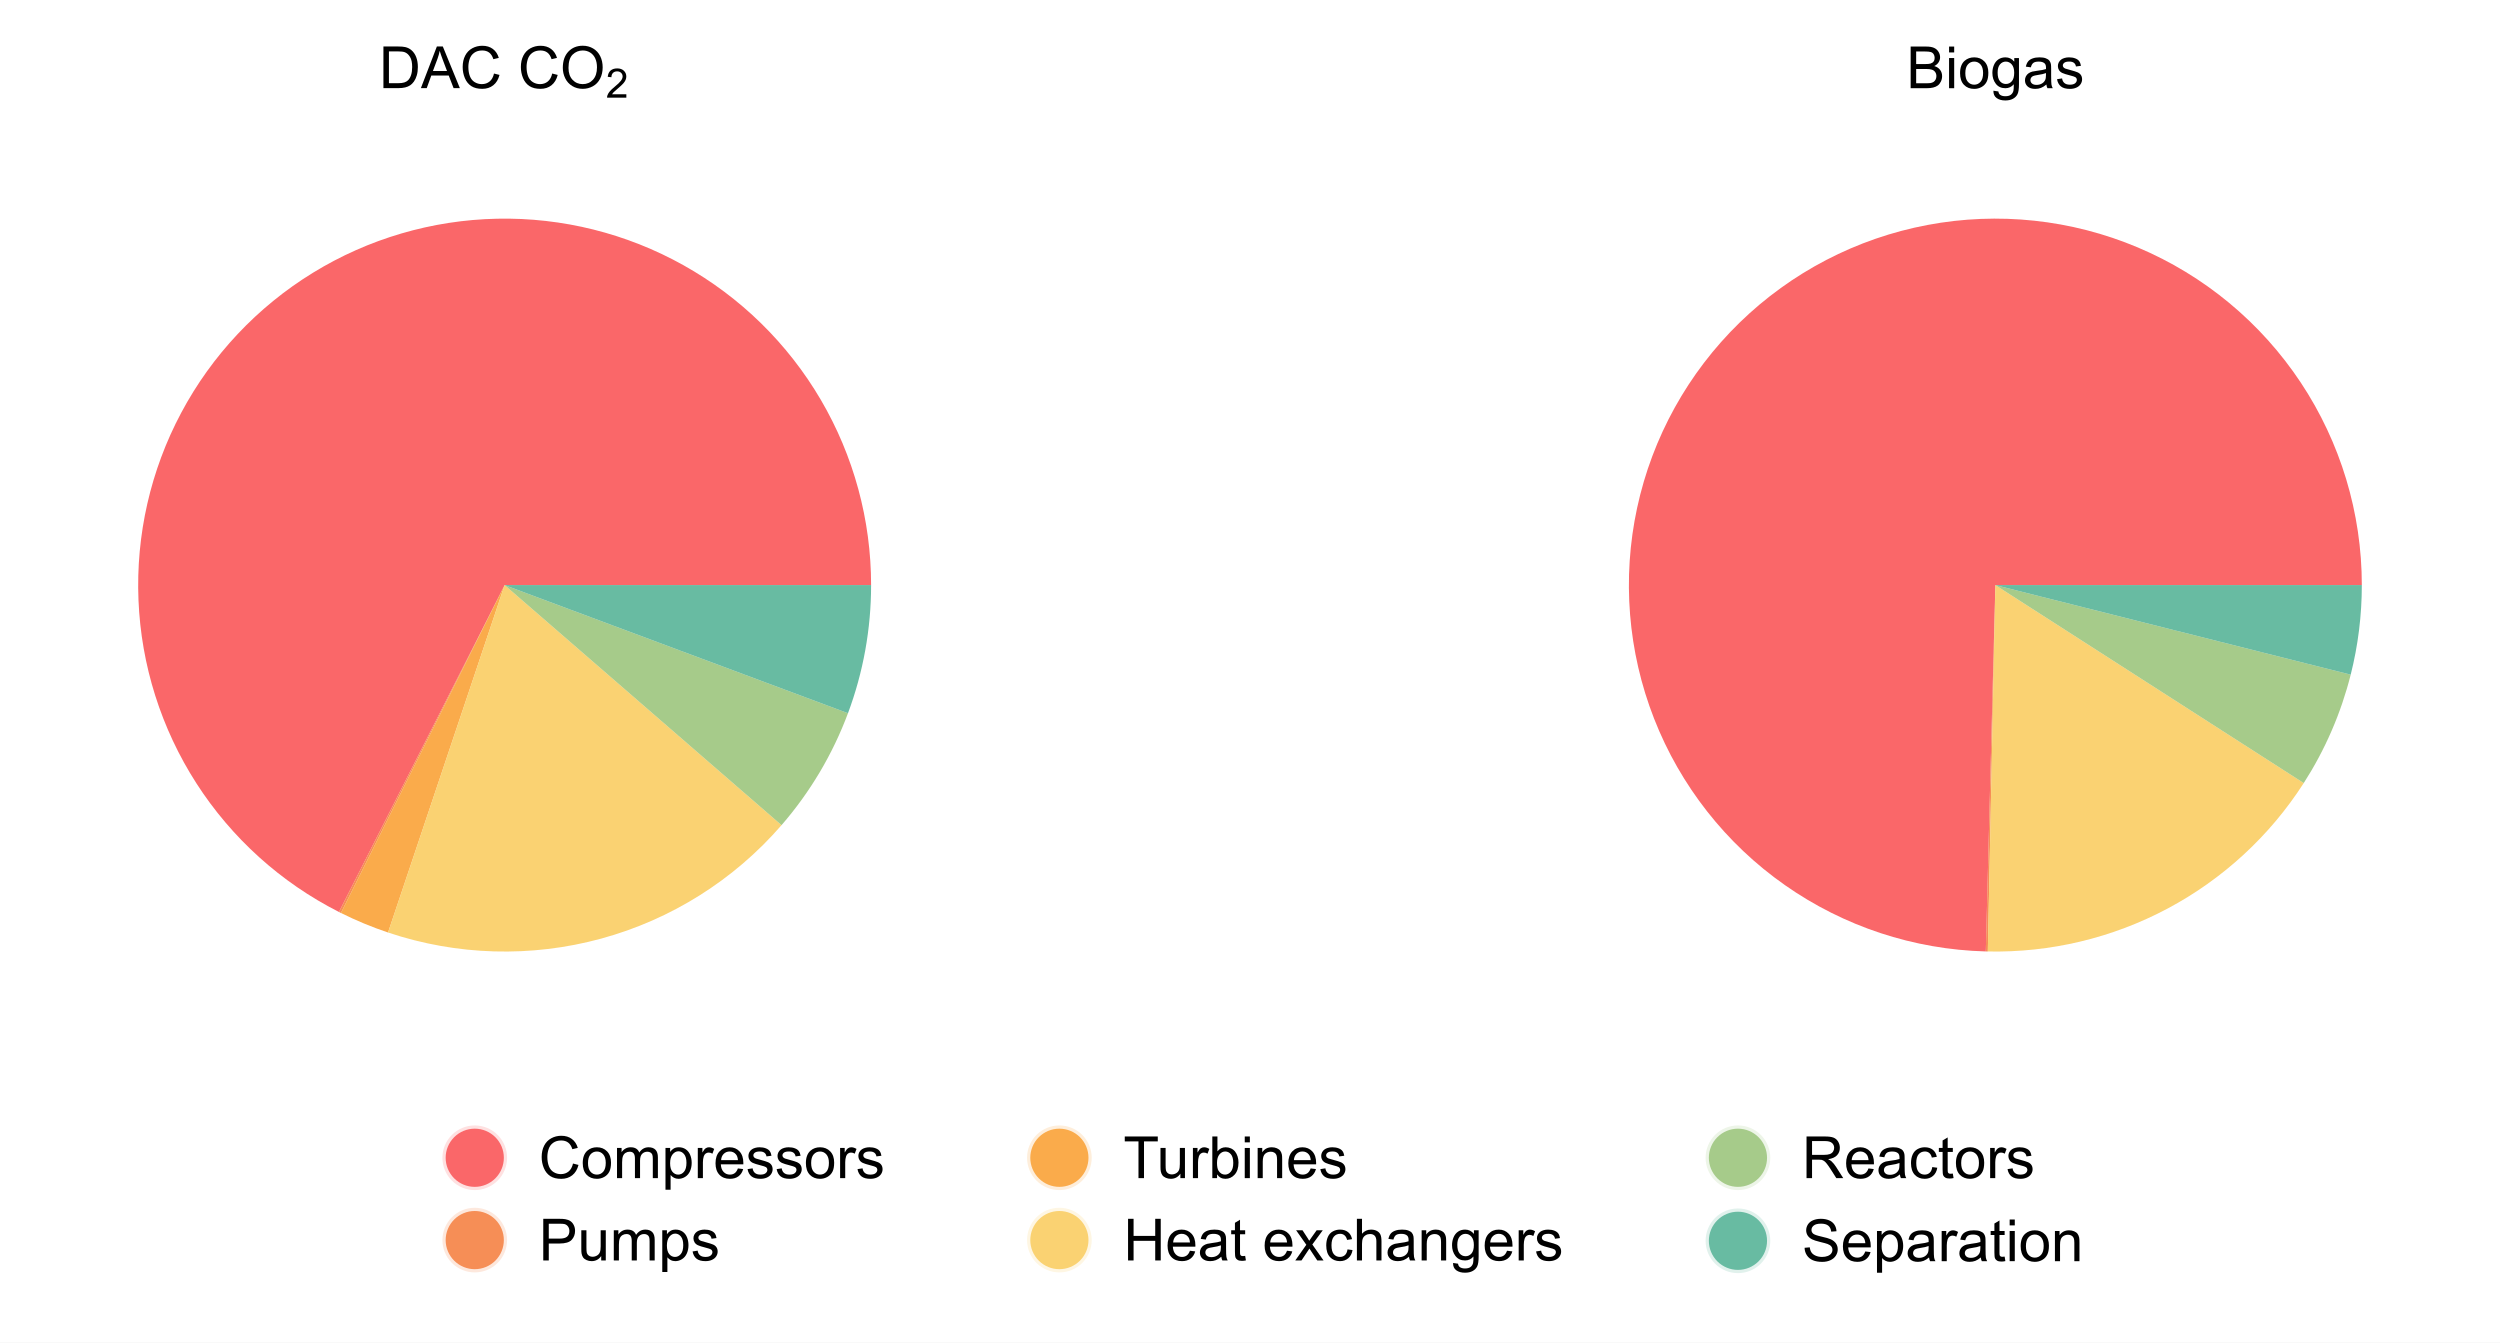
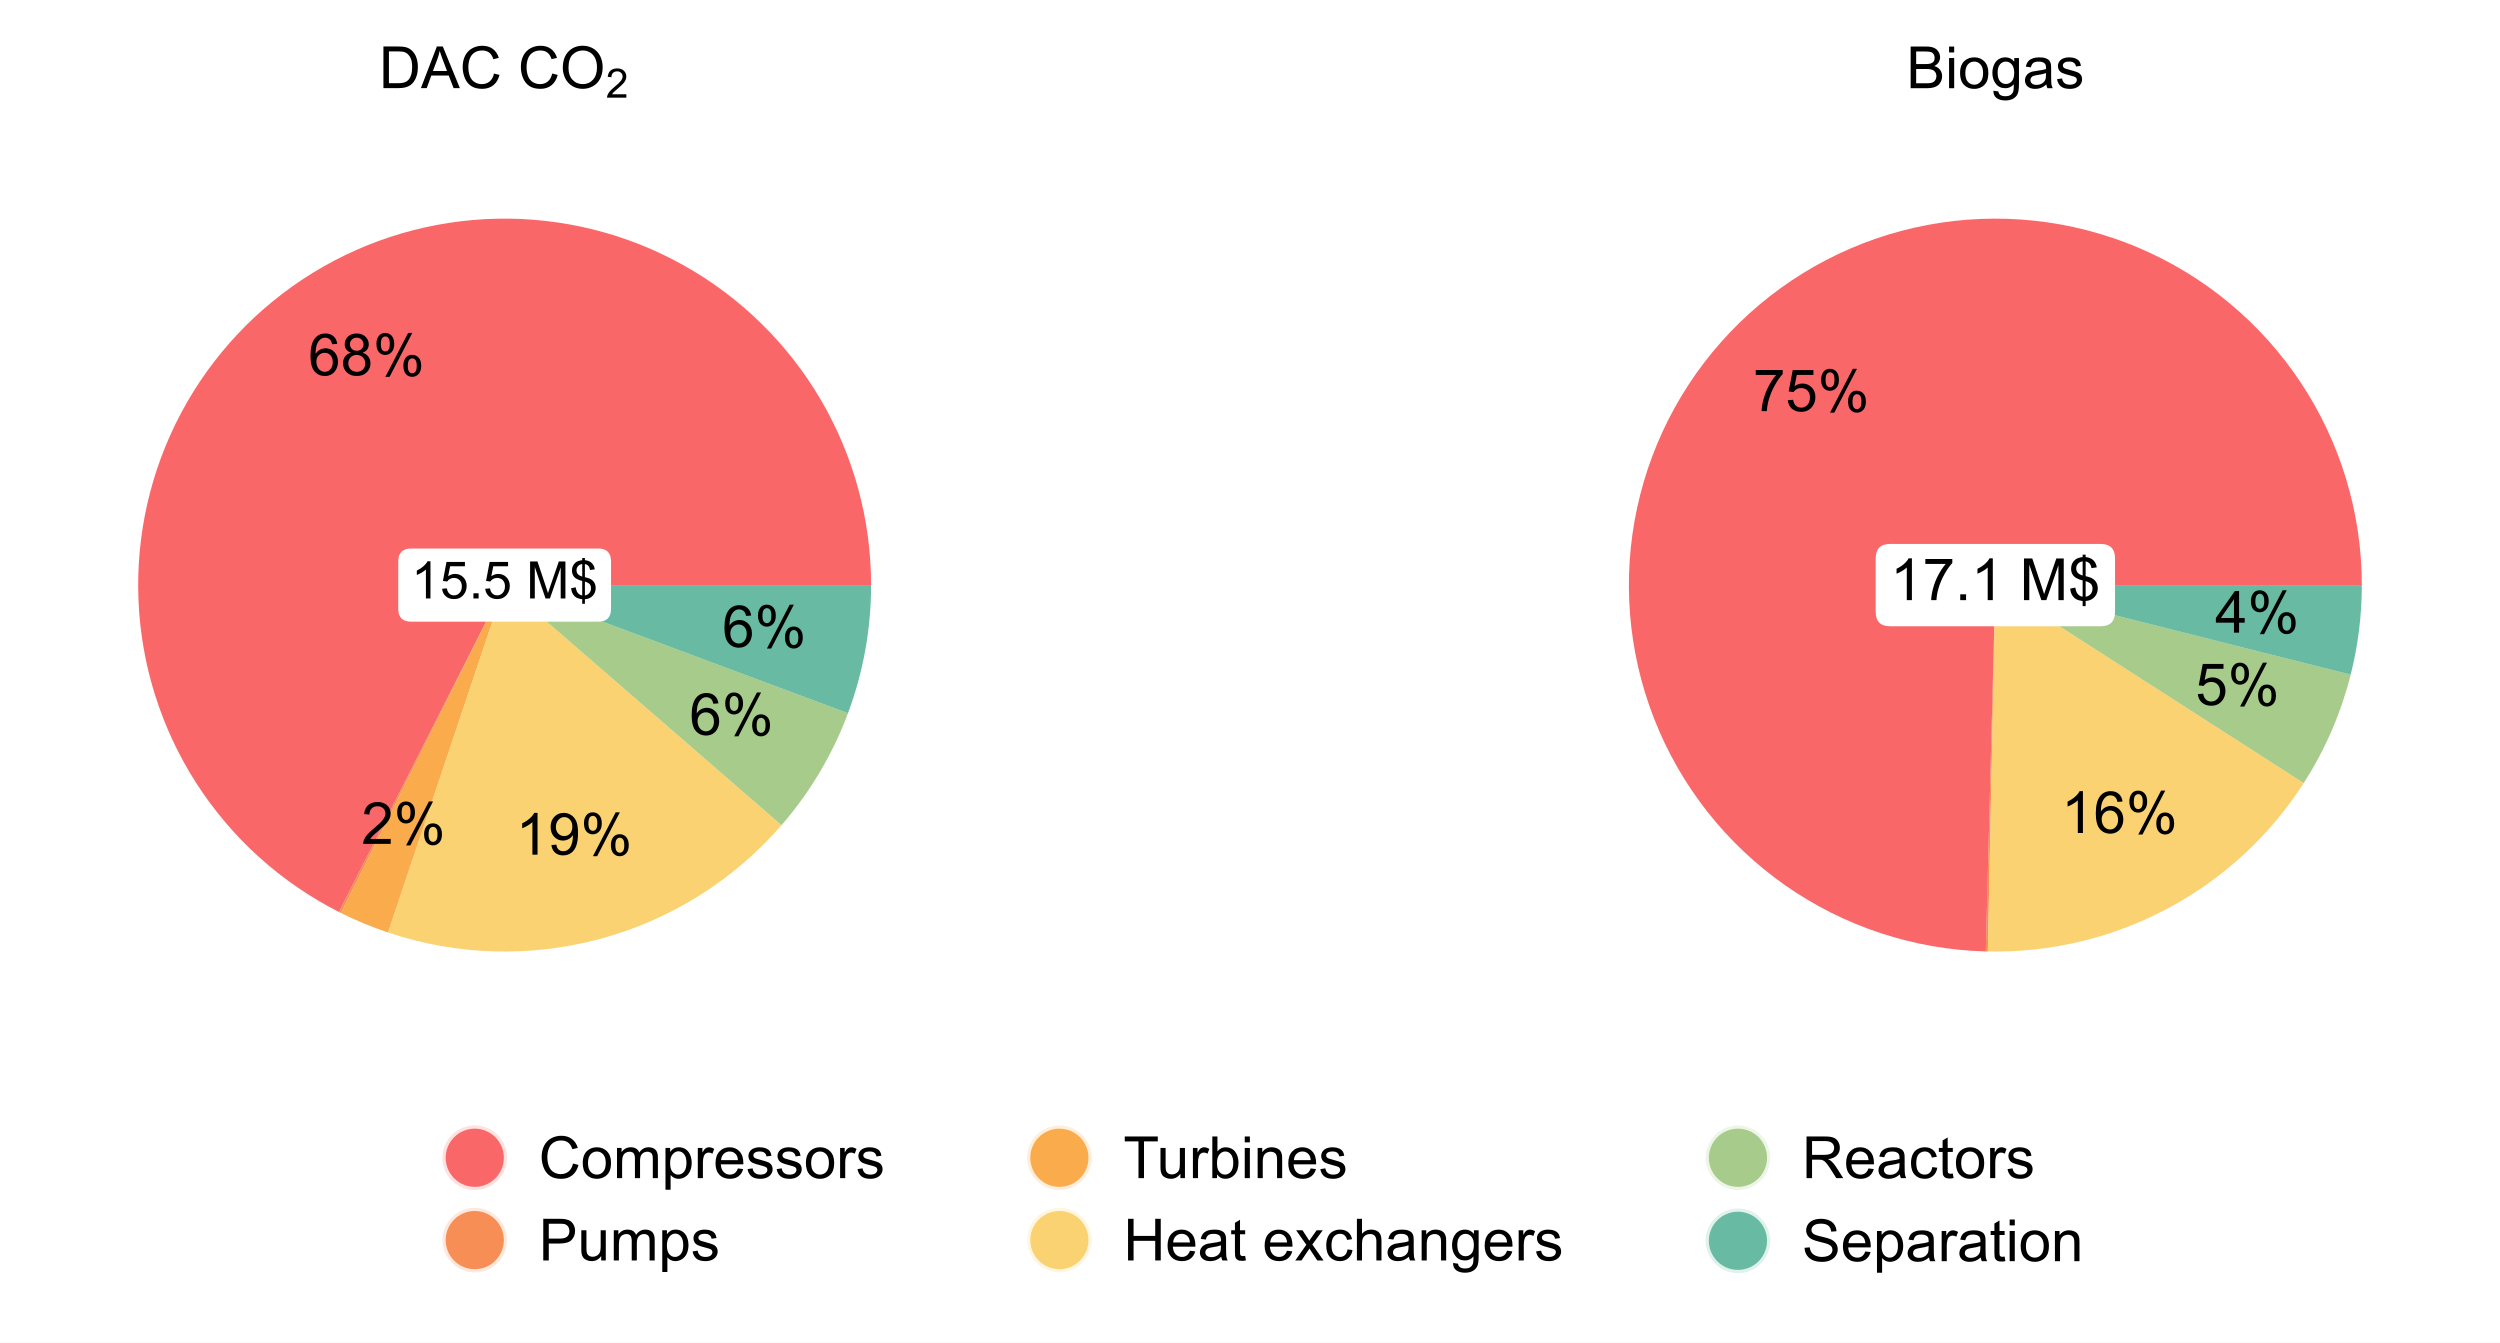
<svg xmlns="http://www.w3.org/2000/svg" xmlns:xlink="http://www.w3.org/1999/xlink" width="386.611pt" height="207.622pt" viewBox="0 0 386.611 207.622" version="1.1">
  <defs>
    <style type="text/css">*{stroke-linejoin: round; stroke-linecap: butt}</style>
  </defs>
  <g id="figure_1">
    <g id="patch_1">
      <path d="M 0 207.622  L 386.611 207.622  L 386.611 0  L 0 0  z " style="fill: #ffffff" />
    </g>
    <g id="axes_1">
      <g id="patch_2">
        <path d="M 134.711 90.482  C 134.711 80.404 132.023 70.506 126.925 61.812  C 121.826 53.119 114.5 45.941 105.705 41.021  C 96.909 36.101 86.958 33.616 76.882 33.822  C 66.806 34.028 56.965 36.918 48.378 42.192  C 39.79 47.467 32.763 54.939 28.024 63.833  C 23.285 72.727 21.004 82.727 21.415 92.797  C 21.827 102.866 24.917 112.646 30.366 121.124  C 35.816 129.602 43.429 136.475 52.418 141.031  L 78.04 90.482  z " style="fill: #f94144; fill-opacity: 0.8" />
      </g>
      <g id="patch_3">
        <path d="M 52.418 141.031  C 52.469 141.057 52.52 141.083 52.571 141.108  C 52.622 141.134 52.674 141.16 52.725 141.185  L 78.04 90.482  z " style="fill: #f3722c; fill-opacity: 0.8" />
      </g>
      <g id="patch_4">
        <path d="M 52.725 141.185  C 53.901 141.773 55.098 142.319 56.313 142.823  C 57.527 143.327 58.759 143.789 60.006 144.208  L 78.04 90.482  z " style="fill: #f8961e; fill-opacity: 0.8" />
      </g>
      <g id="patch_5">
        <path d="M 60.006 144.208  C 70.651 147.781 82.123 148.111 92.956 145.155  C 103.789 142.2 113.503 136.09 120.859 127.606  L 78.04 90.482  z " style="fill: #f9c74f; fill-opacity: 0.8" />
      </g>
      <g id="patch_6">
        <path d="M 120.859 127.606  C 123.07 125.055 125.049 122.312 126.772 119.41  C 128.495 116.507 129.955 113.456 131.136 110.294  L 78.04 90.482  z " style="fill: #90be6d; fill-opacity: 0.8" />
      </g>
      <g id="patch_7">
        <path d="M 131.136 110.294  C 132.316 107.131 133.211 103.87 133.81 100.548  C 134.41 97.226 134.711 93.857 134.711 90.482  L 78.04 90.482  z " style="fill: #43aa8b; fill-opacity: 0.8" />
      </g>
      <g id="matplotlib.axis_1" />
      <g id="matplotlib.axis_2" />
      <g id="text_1">
+         <g transform="translate(47.67667 58.04012) scale(0.09 -0.09)">
+           <defs>
+             <path id="ArialMT-36" d="M 3184 3459  L 2625 3416  Q 2550 3747 2413 3897  Q 2184 4138 1850 4138  Q 1581 4138 1378 3988  Q 1113 3794 959 3422  Q 806 3050 800 2363  Q 1003 2672 1297 2822  Q 1591 2972 1913 2972  Q 2475 2972 2870 2558  Q 3266 2144 3266 1488  Q 3266 1056 3080 686  Q 2894 316 2569 119  Q 2244 -78 1831 -78  Q 1128 -78 684 439  Q 241 956 241 2144  Q 241 3472 731 4075  Q 1159 4600 1884 4600  Q 2425 4600 2770 4297  Q 3116 3994 3184 3459  z M 888 1484  Q 888 1194 1011 928  Q 1134 663 1356 523  Q 1578 384 1822 384  Q 2178 384 2434 671  Q 2691 959 2691 1453  Q 2691 1928 2437 2201  Q 2184 2475 1800 2475  Q 1419 2475 1153 2201  Q 888 1928 888 1484  z " transform="scale(0.015625)" />
+             <path id="ArialMT-38" d="M 1131 2484  Q 781 2613 612 2850  Q 444 3088 444 3419  Q 444 3919 803 4259  Q 1163 4600 1759 4600  Q 2359 4600 2725 4251  Q 3091 3903 3091 3403  Q 3091 3084 2923 2848  Q 2756 2613 2416 2484  Q 2838 2347 3058 2040  Q 3278 1734 3278 1309  Q 3278 722 2862 322  Q 2447 -78 1769 -78  Q 1091 -78 675 323  Q 259 725 259 1325  Q 259 1772 486 2073  Q 713 2375 1131 2484  z M 1019 3438  Q 1019 3113 1228 2906  Q 1438 2700 1772 2700  Q 2097 2700 2305 2904  Q 2513 3109 2513 3406  Q 2513 3716 2298 3927  Q 2084 4138 1766 4138  Q 1444 4138 1231 3931  Q 1019 3725 1019 3438  z M 838 1322  Q 838 1081 952 856  Q 1066 631 1291 507  Q 1516 384 1775 384  Q 2178 384 2440 643  Q 2703 903 2703 1303  Q 2703 1709 2433 1975  Q 2163 2241 1756 2241  Q 1359 2241 1098 1978  Q 838 1716 838 1322  z " transform="scale(0.015625)" />
+             <path id="ArialMT-25" d="M 372 3481  Q 372 3972 619 4315  Q 866 4659 1334 4659  Q 1766 4659 2048 4351  Q 2331 4044 2331 3447  Q 2331 2866 2045 2552  Q 1759 2238 1341 2238  Q 925 2238 648 2547  Q 372 2856 372 3481  z M 1350 4272  Q 1141 4272 1002 4090  Q 863 3909 863 3425  Q 863 2984 1003 2804  Q 1144 2625 1350 2625  Q 1563 2625 1702 2806  Q 1841 2988 1841 3469  Q 1841 3913 1700 4092  Q 1559 4272 1350 4272  z M 1353 -169  L 3859 4659  L 4316 4659  L 1819 -169  L 1353 -169  z M 3334 1075  Q 3334 1569 3581 1911  Q 3828 2253 4300 2253  Q 4731 2253 5014 1945  Q 5297 1638 5297 1041  Q 5297 459 5011 145  Q 4725 -169 4303 -169  Q 3888 -169 3611 142  Q 3334 453 3334 1075  z M 4316 1866  Q 4103 1866 3964 1684  Q 3825 1503 3825 1019  Q 3825 581 3965 400  Q 4106 219 4313 219  Q 4528 219 4667 400  Q 4806 581 4806 1063  Q 4806 1506 4665 1686  Q 4525 1866 4316 1866  z " transform="scale(0.015625)" />
+           </defs>
+           <use xlink:href="#ArialMT-36" />
+           <use xlink:href="#ArialMT-38" x="55.615" />
+           <use xlink:href="#ArialMT-25" x="111.23" />
+         </g>
+       </g>
+       <g id="text_2">
+         <g transform="translate(55.89237 130.4942) scale(0.09 -0.09)">
+           <defs>
+             <path id="ArialMT-32" d="M 3222 541  L 3222 0  L 194 0  Q 188 203 259 391  Q 375 700 629 1000  Q 884 1300 1366 1694  Q 2113 2306 2375 2664  Q 2638 3022 2638 3341  Q 2638 3675 2398 3904  Q 2159 4134 1775 4134  Q 1369 4134 1125 3890  Q 881 3647 878 3216  L 300 3275  Q 359 3922 746 4261  Q 1134 4600 1788 4600  Q 2447 4600 2831 4234  Q 3216 3869 3216 3328  Q 3216 3053 3103 2787  Q 2991 2522 2730 2228  Q 2469 1934 1863 1422  Q 1356 997 1212 845  Q 1069 694 975 541  L 3222 541  z " transform="scale(0.015625)" />
+           </defs>
+           <use xlink:href="#ArialMT-32" />
+           <use xlink:href="#ArialMT-25" x="55.615" />
+         </g>
+       </g>
+       <g id="text_3">
+         <g transform="translate(79.77294 132.1733) scale(0.09 -0.09)">
+           <defs>
+             <path id="ArialMT-31" d="M 2384 0  L 1822 0  L 1822 3584  Q 1619 3391 1289 3197  Q 959 3003 697 2906  L 697 3450  Q 1169 3672 1522 3987  Q 1875 4303 2022 4600  L 2384 4600  L 2384 0  z " transform="scale(0.015625)" />
+             <path id="ArialMT-39" d="M 350 1059  L 891 1109  Q 959 728 1153 556  Q 1347 384 1650 384  Q 1909 384 2104 503  Q 2300 622 2425 820  Q 2550 1019 2634 1356  Q 2719 1694 2719 2044  Q 2719 2081 2716 2156  Q 2547 1888 2255 1720  Q 1963 1553 1622 1553  Q 1053 1553 659 1965  Q 266 2378 266 3053  Q 266 3750 677 4175  Q 1088 4600 1706 4600  Q 2153 4600 2523 4359  Q 2894 4119 3086 3673  Q 3278 3228 3278 2384  Q 3278 1506 3087 986  Q 2897 466 2520 194  Q 2144 -78 1638 -78  Q 1100 -78 759 220  Q 419 519 350 1059  z M 2653 3081  Q 2653 3566 2395 3850  Q 2138 4134 1775 4134  Q 1400 4134 1122 3828  Q 844 3522 844 3034  Q 844 2597 1108 2323  Q 1372 2050 1759 2050  Q 2150 2050 2401 2323  Q 2653 2597 2653 3081  z " transform="scale(0.015625)" />
+           </defs>
+           <use xlink:href="#ArialMT-31" />
+           <use xlink:href="#ArialMT-39" x="55.615" />
+           <use xlink:href="#ArialMT-25" x="111.23" />
+         </g>
+       </g>
+       <g id="text_4">
+         <g transform="translate(106.6232 113.6365) scale(0.09 -0.09)">
+           <use xlink:href="#ArialMT-36" />
+           <use xlink:href="#ArialMT-25" x="55.615" />
+         </g>
+       </g>
+       <g id="text_5">
+         <g transform="translate(111.6906 100.056) scale(0.09 -0.09)">
+           <use xlink:href="#ArialMT-36" />
+           <use xlink:href="#ArialMT-25" x="55.615" />
+         </g>
+       </g>
+       <g id="text_6">
+         <g id="patch_8">
+           <path d="M 63.588 96.14  L 92.492 96.14  Q 94.492 96.14 94.492 94.14  L 94.492 86.824  Q 94.492 84.824 92.492 84.824  L 63.588 84.824  Q 61.588 84.824 61.588 86.824  L 61.588 94.14  Q 61.588 96.14 63.588 96.14  z " style="fill: #ffffff" />
+         </g>
+         <g transform="translate(63.58781 92.54985) scale(0.08 -0.08)">
+           <defs>
+             <path id="ArialMT-35" d="M 266 1200  L 856 1250  Q 922 819 1161 601  Q 1400 384 1738 384  Q 2144 384 2425 690  Q 2706 997 2706 1503  Q 2706 1984 2436 2262  Q 2166 2541 1728 2541  Q 1456 2541 1237 2417  Q 1019 2294 894 2097  L 366 2166  L 809 4519  L 3088 4519  L 3088 3981  L 1259 3981  L 1013 2750  Q 1425 3038 1878 3038  Q 2478 3038 2890 2622  Q 3303 2206 3303 1553  Q 3303 931 2941 478  Q 2500 -78 1738 -78  Q 1113 -78 717 272  Q 322 622 266 1200  z " transform="scale(0.015625)" />
+             <path id="ArialMT-2e" d="M 581 0  L 581 641  L 1222 641  L 1222 0  L 581 0  z " transform="scale(0.015625)" />
+             <path id="ArialMT-20" transform="scale(0.015625)" />
+             <path id="ArialMT-4d" d="M 475 0  L 475 4581  L 1388 4581  L 2472 1338  Q 2622 884 2691 659  Q 2769 909 2934 1394  L 4031 4581  L 4847 4581  L 4847 0  L 4263 0  L 4263 3834  L 2931 0  L 2384 0  L 1059 3900  L 1059 0  L 475 0  z " transform="scale(0.015625)" />
+             <path id="ArialMT-24" d="M 1594 -659  L 1594 -97  Q 1172 -44 908 92  Q 644 228 451 531  Q 259 834 228 1272  L 794 1378  Q 859 925 1025 713  Q 1263 413 1594 378  L 1594 2169  Q 1247 2234 884 2438  Q 616 2588 470 2853  Q 325 3119 325 3456  Q 325 4056 750 4428  Q 1034 4678 1594 4734  L 1594 5003  L 1925 5003  L 1925 4734  Q 2416 4688 2703 4447  Q 3072 4141 3147 3606  L 2566 3519  Q 2516 3850 2358 4026  Q 2200 4203 1925 4259  L 1925 2638  Q 2350 2531 2488 2472  Q 2750 2356 2915 2190  Q 3081 2025 3170 1797  Q 3259 1569 3259 1303  Q 3259 719 2887 328  Q 2516 -63 1925 -91  L 1925 -659  L 1594 -659  z M 1594 4266  Q 1266 4216 1077 4003  Q 888 3791 888 3500  Q 888 3213 1048 3019  Q 1209 2825 1594 2709  L 1594 4266  z M 1925 378  Q 2253 419 2467 662  Q 2681 906 2681 1266  Q 2681 1572 2529 1758  Q 2378 1944 1925 2091  L 1925 378  z " transform="scale(0.015625)" />
+           </defs>
+           <use xlink:href="#ArialMT-31" />
+           <use xlink:href="#ArialMT-35" x="55.615" />
+           <use xlink:href="#ArialMT-2e" x="111.23" />
+           <use xlink:href="#ArialMT-35" x="139.014" />
+           <use xlink:href="#ArialMT-20" x="194.629" />
+           <use xlink:href="#ArialMT-4d" x="222.412" />
+           <use xlink:href="#ArialMT-24" x="305.713" />
+         </g>
+       </g>
+       <g id="text_7">
        <g transform="translate(58.59969 13.64203) scale(0.09 -0.09)">
          <defs>
            <path id="ArialMT-44" d="M 494 0  L 494 4581  L 2072 4581  Q 2606 4581 2888 4516  Q 3281 4425 3559 4188  Q 3922 3881 4101 3404  Q 4281 2928 4281 2316  Q 4281 1794 4159 1391  Q 4038 988 3847 723  Q 3656 459 3429 307  Q 3203 156 2883 78  Q 2563 0 2147 0  L 494 0  z M 1100 541  L 2078 541  Q 2531 541 2789 625  Q 3047 709 3200 863  Q 3416 1078 3536 1442  Q 3656 1806 3656 2325  Q 3656 3044 3420 3430  Q 3184 3816 2847 3947  Q 2603 4041 2063 4041  L 1100 4041  L 1100 541  z " transform="scale(0.015625)" />
            <path id="ArialMT-41" d="M -9 0  L 1750 4581  L 2403 4581  L 4278 0  L 3588 0  L 3053 1388  L 1138 1388  L 634 0  L -9 0  z M 1313 1881  L 2866 1881  L 2388 3150  Q 2169 3728 2063 4100  Q 1975 3659 1816 3225  L 1313 1881  z " transform="scale(0.015625)" />
            <path id="ArialMT-43" d="M 3763 1606  L 4369 1453  Q 4178 706 3683 314  Q 3188 -78 2472 -78  Q 1731 -78 1267 223  Q 803 525 561 1097  Q 319 1669 319 2325  Q 319 3041 592 3573  Q 866 4106 1370 4382  Q 1875 4659 2481 4659  Q 3169 4659 3637 4309  Q 4106 3959 4291 3325  L 3694 3184  Q 3534 3684 3231 3912  Q 2928 4141 2469 4141  Q 1941 4141 1586 3887  Q 1231 3634 1087 3207  Q 944 2781 944 2328  Q 944 1744 1114 1308  Q 1284 872 1643 656  Q 2003 441 2422 441  Q 2931 441 3284 734  Q 3638 1028 3763 1606  z " transform="scale(0.015625)" />
-             <path id="ArialMT-20" transform="scale(0.015625)" />
            <path id="ArialMT-4f" d="M 309 2231  Q 309 3372 921 4017  Q 1534 4663 2503 4663  Q 3138 4663 3647 4359  Q 4156 4056 4423 3514  Q 4691 2972 4691 2284  Q 4691 1588 4409 1038  Q 4128 488 3612 205  Q 3097 -78 2500 -78  Q 1853 -78 1343 234  Q 834 547 571 1087  Q 309 1628 309 2231  z M 934 2222  Q 934 1394 1379 917  Q 1825 441 2497 441  Q 3181 441 3623 922  Q 4066 1403 4066 2288  Q 4066 2847 3877 3264  Q 3688 3681 3323 3911  Q 2959 4141 2506 4141  Q 1863 4141 1398 3698  Q 934 3256 934 2222  z " transform="scale(0.015625)" />
-             <path id="ArialMT-32" d="M 3222 541  L 3222 0  L 194 0  Q 188 203 259 391  Q 375 700 629 1000  Q 884 1300 1366 1694  Q 2113 2306 2375 2664  Q 2638 3022 2638 3341  Q 2638 3675 2398 3904  Q 2159 4134 1775 4134  Q 1369 4134 1125 3890  Q 881 3647 878 3216  L 300 3275  Q 359 3922 746 4261  Q 1134 4600 1788 4600  Q 2447 4600 2831 4234  Q 3216 3869 3216 3328  Q 3216 3053 3103 2787  Q 2991 2522 2730 2228  Q 2469 1934 1863 1422  Q 1356 997 1212 845  Q 1069 694 975 541  L 3222 541  z " transform="scale(0.015625)" />
          </defs>
          <use xlink:href="#ArialMT-44" transform="translate(0 0.140625)" />
          <use xlink:href="#ArialMT-41" transform="translate(72.2168 0.140625)" />
          <use xlink:href="#ArialMT-43" transform="translate(138.916 0.140625)" />
          <use xlink:href="#ArialMT-20" transform="translate(211.1328 0.140625)" />
          <use xlink:href="#ArialMT-43" transform="translate(238.916 0.140625)" />
          <use xlink:href="#ArialMT-4f" transform="translate(311.1328 0.140625)" />
          <use xlink:href="#ArialMT-32" transform="translate(389.873 -16.26562) scale(0.7)" />
        </g>
      </g>
    </g>
    <g id="axes_2">
-       <g id="patch_8">
+       <g id="patch_9">
        <path d="M 365.243 90.482  C 365.243 79.337 361.955 68.437 355.794 59.15  C 349.633 49.864 340.867 42.598 330.599 38.266  C 320.331 33.934 309.01 32.726 298.059 34.793  C 287.108 36.861 277.006 42.113 269.023 49.89  C 261.041 57.667 255.527 67.628 253.175 78.522  C 250.824 89.415 251.736 100.764 255.799 111.141  C 259.862 121.519 266.897 130.471 276.019 136.872  C 285.142 143.273 295.953 146.844 307.094 147.134  L 308.571 90.482  z " style="fill: #f94144; fill-opacity: 0.8" />
      </g>
-       <g id="patch_9">
+       <g id="patch_10">
        <path d="M 307.094 147.134  C 307.146 147.136 307.197 147.137 307.249 147.138  C 307.301 147.139 307.353 147.14 307.405 147.141  L 308.571 90.482  z " style="fill: #f3722c; fill-opacity: 0.8" />
      </g>
-       <g id="patch_10">
+       <g id="patch_11">
        <path d="M 307.405 147.141  C 307.405 147.141 307.405 147.141 307.405 147.141  L 308.571 90.482  z " style="fill: #f8961e; fill-opacity: 0.8" />
      </g>
-       <g id="patch_11">
+       <g id="patch_12">
        <path d="M 307.405 147.141  C 317.095 147.341 326.677 145.051 335.23 140.491  C 343.783 135.932 351.025 129.254 356.261 121.097  L 308.571 90.482  z " style="fill: #f9c74f; fill-opacity: 0.8" />
      </g>
-       <g id="patch_12">
+       <g id="patch_13">
        <path d="M 356.261 121.097  C 357.914 118.522 359.356 115.818 360.572 113.01  C 361.789 110.203 362.776 107.301 363.523 104.334  L 308.571 90.482  z " style="fill: #90be6d; fill-opacity: 0.8" />
      </g>
-       <g id="patch_13">
+       <g id="patch_14">
        <path d="M 363.523 104.334  C 364.094 102.072 364.524 99.777 364.811 97.461  C 365.098 95.146 365.243 92.815 365.243 90.482  L 308.571 90.482  z " style="fill: #43aa8b; fill-opacity: 0.8" />
      </g>
      <g id="matplotlib.axis_3" />
      <g id="matplotlib.axis_4" />
-       <g id="text_2">
+       <g id="text_8">
+         <g transform="translate(271.0904 63.58225) scale(0.09 -0.09)">
+           <defs>
+             <path id="ArialMT-37" d="M 303 3981  L 303 4522  L 3269 4522  L 3269 4084  Q 2831 3619 2401 2847  Q 1972 2075 1738 1259  Q 1569 684 1522 0  L 944 0  Q 953 541 1156 1306  Q 1359 2072 1739 2783  Q 2119 3494 2547 3981  L 303 3981  z " transform="scale(0.015625)" />
+           </defs>
+           <use xlink:href="#ArialMT-37" />
+           <use xlink:href="#ArialMT-35" x="55.615" />
+           <use xlink:href="#ArialMT-25" x="111.23" />
+         </g>
+       </g>
+       <g id="text_9">
+         <g transform="translate(318.7591 128.8154) scale(0.09 -0.09)">
+           <use xlink:href="#ArialMT-31" />
+           <use xlink:href="#ArialMT-36" x="55.615" />
+           <use xlink:href="#ArialMT-25" x="111.23" />
+         </g>
+       </g>
+       <g id="text_10">
+         <g transform="translate(339.508 109.0289) scale(0.09 -0.09)">
+           <use xlink:href="#ArialMT-35" />
+           <use xlink:href="#ArialMT-25" x="55.615" />
+         </g>
+       </g>
+       <g id="text_11">
+         <g transform="translate(342.56 97.83355) scale(0.09 -0.09)">
+           <defs>
+             <path id="ArialMT-34" d="M 2069 0  L 2069 1097  L 81 1097  L 81 1613  L 2172 4581  L 2631 4581  L 2631 1613  L 3250 1613  L 3250 1097  L 2631 1097  L 2631 0  L 2069 0  z M 2069 1613  L 2069 3678  L 634 1613  L 2069 1613  z " transform="scale(0.015625)" />
+           </defs>
+           <use xlink:href="#ArialMT-34" />
+           <use xlink:href="#ArialMT-25" x="55.615" />
+         </g>
+       </g>
+       <g id="text_12">
+         <g id="patch_15">
+           <path d="M 292.312 96.847  L 324.829 96.847  Q 327.079 96.847 327.079 94.597  L 327.079 86.366  Q 327.079 84.116 324.829 84.116  L 292.312 84.116  Q 290.062 84.116 290.062 86.366  L 290.062 94.597  Q 290.062 96.847 292.312 96.847  z " style="fill: #ffffff" />
+         </g>
+         <g transform="translate(292.3125 92.80836) scale(0.09 -0.09)">
+           <use xlink:href="#ArialMT-31" />
+           <use xlink:href="#ArialMT-37" x="55.615" />
+           <use xlink:href="#ArialMT-2e" x="111.23" />
+           <use xlink:href="#ArialMT-31" x="139.014" />
+           <use xlink:href="#ArialMT-20" x="194.629" />
+           <use xlink:href="#ArialMT-4d" x="222.412" />
+           <use xlink:href="#ArialMT-24" x="305.713" />
+         </g>
+       </g>
+       <g id="text_13">
        <g transform="translate(294.8121 13.64203) scale(0.09 -0.09)">
          <defs>
            <path id="ArialMT-42" d="M 469 0  L 469 4581  L 2188 4581  Q 2713 4581 3030 4442  Q 3347 4303 3526 4014  Q 3706 3725 3706 3409  Q 3706 3116 3547 2856  Q 3388 2597 3066 2438  Q 3481 2316 3704 2022  Q 3928 1728 3928 1328  Q 3928 1006 3792 729  Q 3656 453 3456 303  Q 3256 153 2954 76  Q 2653 0 2216 0  L 469 0  z M 1075 2656  L 2066 2656  Q 2469 2656 2644 2709  Q 2875 2778 2992 2937  Q 3109 3097 3109 3338  Q 3109 3566 3000 3739  Q 2891 3913 2687 3977  Q 2484 4041 1991 4041  L 1075 4041  L 1075 2656  z M 1075 541  L 2216 541  Q 2509 541 2628 563  Q 2838 600 2978 687  Q 3119 775 3209 942  Q 3300 1109 3300 1328  Q 3300 1584 3169 1773  Q 3038 1963 2805 2039  Q 2572 2116 2134 2116  L 1075 2116  L 1075 541  z " transform="scale(0.015625)" />
            <path id="ArialMT-69" d="M 425 3934  L 425 4581  L 988 4581  L 988 3934  L 425 3934  z M 425 0  L 425 3319  L 988 3319  L 988 0  L 425 0  z " transform="scale(0.015625)" />
            <path id="ArialMT-6f" d="M 213 1659  Q 213 2581 725 3025  Q 1153 3394 1769 3394  Q 2453 3394 2887 2945  Q 3322 2497 3322 1706  Q 3322 1066 3130 698  Q 2938 331 2570 128  Q 2203 -75 1769 -75  Q 1072 -75 642 372  Q 213 819 213 1659  z M 791 1659  Q 791 1022 1069 705  Q 1347 388 1769 388  Q 2188 388 2466 706  Q 2744 1025 2744 1678  Q 2744 2294 2464 2611  Q 2184 2928 1769 2928  Q 1347 2928 1069 2612  Q 791 2297 791 1659  z " transform="scale(0.015625)" />
            <path id="ArialMT-67" d="M 319 -275  L 866 -356  Q 900 -609 1056 -725  Q 1266 -881 1628 -881  Q 2019 -881 2231 -725  Q 2444 -569 2519 -288  Q 2563 -116 2559 434  Q 2191 0 1641 0  Q 956 0 581 494  Q 206 988 206 1678  Q 206 2153 378 2554  Q 550 2956 876 3175  Q 1203 3394 1644 3394  Q 2231 3394 2613 2919  L 2613 3319  L 3131 3319  L 3131 450  Q 3131 -325 2973 -648  Q 2816 -972 2473 -1159  Q 2131 -1347 1631 -1347  Q 1038 -1347 672 -1080  Q 306 -813 319 -275  z M 784 1719  Q 784 1066 1043 766  Q 1303 466 1694 466  Q 2081 466 2343 764  Q 2606 1063 2606 1700  Q 2606 2309 2336 2618  Q 2066 2928 1684 2928  Q 1309 2928 1046 2623  Q 784 2319 784 1719  z " transform="scale(0.015625)" />
            <path id="ArialMT-61" d="M 2588 409  Q 2275 144 1986 34  Q 1697 -75 1366 -75  Q 819 -75 525 192  Q 231 459 231 875  Q 231 1119 342 1320  Q 453 1522 633 1644  Q 813 1766 1038 1828  Q 1203 1872 1538 1913  Q 2219 1994 2541 2106  Q 2544 2222 2544 2253  Q 2544 2597 2384 2738  Q 2169 2928 1744 2928  Q 1347 2928 1158 2789  Q 969 2650 878 2297  L 328 2372  Q 403 2725 575 2942  Q 747 3159 1072 3276  Q 1397 3394 1825 3394  Q 2250 3394 2515 3294  Q 2781 3194 2906 3042  Q 3031 2891 3081 2659  Q 3109 2516 3109 2141  L 3109 1391  Q 3109 606 3145 398  Q 3181 191 3288 0  L 2700 0  Q 2613 175 2588 409  z M 2541 1666  Q 2234 1541 1622 1453  Q 1275 1403 1131 1340  Q 988 1278 909 1158  Q 831 1038 831 891  Q 831 666 1001 516  Q 1172 366 1500 366  Q 1825 366 2078 508  Q 2331 650 2450 897  Q 2541 1088 2541 1459  L 2541 1666  z " transform="scale(0.015625)" />
            <path id="ArialMT-73" d="M 197 991  L 753 1078  Q 800 744 1014 566  Q 1228 388 1613 388  Q 2000 388 2187 545  Q 2375 703 2375 916  Q 2375 1106 2209 1216  Q 2094 1291 1634 1406  Q 1016 1563 777 1677  Q 538 1791 414 1992  Q 291 2194 291 2438  Q 291 2659 392 2848  Q 494 3038 669 3163  Q 800 3259 1026 3326  Q 1253 3394 1513 3394  Q 1903 3394 2198 3281  Q 2494 3169 2634 2976  Q 2775 2784 2828 2463  L 2278 2388  Q 2241 2644 2061 2787  Q 1881 2931 1553 2931  Q 1166 2931 1000 2803  Q 834 2675 834 2503  Q 834 2394 903 2306  Q 972 2216 1119 2156  Q 1203 2125 1616 2013  Q 2213 1853 2448 1751  Q 2684 1650 2818 1456  Q 2953 1263 2953 975  Q 2953 694 2789 445  Q 2625 197 2315 61  Q 2006 -75 1616 -75  Q 969 -75 630 194  Q 291 463 197 991  z " transform="scale(0.015625)" />
          </defs>
          <use xlink:href="#ArialMT-42" />
          <use xlink:href="#ArialMT-69" x="66.699" />
          <use xlink:href="#ArialMT-6f" x="88.916" />
          <use xlink:href="#ArialMT-67" x="144.531" />
          <use xlink:href="#ArialMT-61" x="200.146" />
          <use xlink:href="#ArialMT-73" x="255.762" />
        </g>
      </g>
    </g>
    <g id="legend_1">
      <g id="line2d_1">
        <path d="M 64.418 179.042  L 73.418 179.042  L 82.418 179.042  " style="fill: none" />
        <defs>
-           <path id="m72d8b2a0aa" d="M 0 5  C 1.326 5 2.598 4.473 3.536 3.536  C 4.473 2.598 5 1.326 5 0  C 5 -1.326 4.473 -2.598 3.536 -3.536  C 2.598 -4.473 1.326 -5 0 -5  C -1.326 -5 -2.598 -4.473 -3.536 -3.536  C -4.473 -2.598 -5 -1.326 -5 0  C -5 1.326 -4.473 2.598 -3.536 3.536  C -2.598 4.473 -1.326 5 0 5  z " style="stroke: #ffffff; stroke-opacity: 0.8" />
-         </defs>
-         <g>
-           <use xlink:href="#m72d8b2a0aa" x="73.418" y="179.042" style="fill: #f94144; fill-opacity: 0.8; stroke: #ffffff; stroke-opacity: 0.8" />
-         </g>
-       </g>
-       <g id="text_3">
+           <path id="md6e1e7e0eb" d="M 0 5  C 1.326 5 2.598 4.473 3.536 3.536  C 4.473 2.598 5 1.326 5 0  C 5 -1.326 4.473 -2.598 3.536 -3.536  C 2.598 -4.473 1.326 -5 0 -5  C -1.326 -5 -2.598 -4.473 -3.536 -3.536  C -4.473 -2.598 -5 -1.326 -5 0  C -5 1.326 -4.473 2.598 -3.536 3.536  C -2.598 4.473 -1.326 5 0 5  z " style="stroke: #ffffff; stroke-opacity: 0.8" />
+         </defs>
+         <g>
+           <use xlink:href="#md6e1e7e0eb" x="73.418" y="179.042" style="fill: #f94144; fill-opacity: 0.8; stroke: #ffffff; stroke-opacity: 0.8" />
+         </g>
+       </g>
+       <g id="text_14">
        <g transform="translate(83.31822 182.1923) scale(0.09 -0.09)">
          <defs>
            <path id="ArialMT-6d" d="M 422 0  L 422 3319  L 925 3319  L 925 2853  Q 1081 3097 1340 3245  Q 1600 3394 1931 3394  Q 2300 3394 2536 3241  Q 2772 3088 2869 2813  Q 3263 3394 3894 3394  Q 4388 3394 4653 3120  Q 4919 2847 4919 2278  L 4919 0  L 4359 0  L 4359 2091  Q 4359 2428 4304 2576  Q 4250 2725 4106 2815  Q 3963 2906 3769 2906  Q 3419 2906 3187 2673  Q 2956 2441 2956 1928  L 2956 0  L 2394 0  L 2394 2156  Q 2394 2531 2256 2718  Q 2119 2906 1806 2906  Q 1569 2906 1367 2781  Q 1166 2656 1075 2415  Q 984 2175 984 1722  L 984 0  L 422 0  z " transform="scale(0.015625)" />
            <path id="ArialMT-70" d="M 422 -1272  L 422 3319  L 934 3319  L 934 2888  Q 1116 3141 1344 3267  Q 1572 3394 1897 3394  Q 2322 3394 2647 3175  Q 2972 2956 3137 2557  Q 3303 2159 3303 1684  Q 3303 1175 3120 767  Q 2938 359 2589 142  Q 2241 -75 1856 -75  Q 1575 -75 1351 44  Q 1128 163 984 344  L 984 -1272  L 422 -1272  z M 931 1641  Q 931 1000 1190 694  Q 1450 388 1819 388  Q 2194 388 2461 705  Q 2728 1022 2728 1688  Q 2728 2322 2467 2637  Q 2206 2953 1844 2953  Q 1484 2953 1207 2617  Q 931 2281 931 1641  z " transform="scale(0.015625)" />
            <path id="ArialMT-72" d="M 416 0  L 416 3319  L 922 3319  L 922 2816  Q 1116 3169 1280 3281  Q 1444 3394 1641 3394  Q 1925 3394 2219 3213  L 2025 2691  Q 1819 2813 1613 2813  Q 1428 2813 1281 2702  Q 1134 2591 1072 2394  Q 978 2094 978 1738  L 978 0  L 416 0  z " transform="scale(0.015625)" />
            <path id="ArialMT-65" d="M 2694 1069  L 3275 997  Q 3138 488 2766 206  Q 2394 -75 1816 -75  Q 1088 -75 661 373  Q 234 822 234 1631  Q 234 2469 665 2931  Q 1097 3394 1784 3394  Q 2450 3394 2872 2941  Q 3294 2488 3294 1666  Q 3294 1616 3291 1516  L 816 1516  Q 847 969 1125 678  Q 1403 388 1819 388  Q 2128 388 2347 550  Q 2566 713 2694 1069  z M 847 1978  L 2700 1978  Q 2663 2397 2488 2606  Q 2219 2931 1791 2931  Q 1403 2931 1139 2672  Q 875 2413 847 1978  z " transform="scale(0.015625)" />
          </defs>
          <use xlink:href="#ArialMT-43" />
          <use xlink:href="#ArialMT-6f" x="72.217" />
          <use xlink:href="#ArialMT-6d" x="127.832" />
          <use xlink:href="#ArialMT-70" x="211.133" />
          <use xlink:href="#ArialMT-72" x="266.748" />
          <use xlink:href="#ArialMT-65" x="300.049" />
          <use xlink:href="#ArialMT-73" x="355.664" />
          <use xlink:href="#ArialMT-73" x="405.664" />
          <use xlink:href="#ArialMT-6f" x="455.664" />
          <use xlink:href="#ArialMT-72" x="511.279" />
          <use xlink:href="#ArialMT-73" x="544.58" />
        </g>
      </g>
      <g id="line2d_2">
        <path d="M 64.418 191.773  L 73.418 191.773  L 82.418 191.773  " style="fill: none" />
        <defs>
-           <path id="m66ce15166b" d="M 0 5  C 1.326 5 2.598 4.473 3.536 3.536  C 4.473 2.598 5 1.326 5 0  C 5 -1.326 4.473 -2.598 3.536 -3.536  C 2.598 -4.473 1.326 -5 0 -5  C -1.326 -5 -2.598 -4.473 -3.536 -3.536  C -4.473 -2.598 -5 -1.326 -5 0  C -5 1.326 -4.473 2.598 -3.536 3.536  C -2.598 4.473 -1.326 5 0 5  z " style="stroke: #ffffff; stroke-opacity: 0.8" />
-         </defs>
-         <g>
-           <use xlink:href="#m66ce15166b" x="73.418" y="191.773" style="fill: #f3722c; fill-opacity: 0.8; stroke: #ffffff; stroke-opacity: 0.8" />
-         </g>
-       </g>
-       <g id="text_4">
+           <path id="m97540d94c5" d="M 0 5  C 1.326 5 2.598 4.473 3.536 3.536  C 4.473 2.598 5 1.326 5 0  C 5 -1.326 4.473 -2.598 3.536 -3.536  C 2.598 -4.473 1.326 -5 0 -5  C -1.326 -5 -2.598 -4.473 -3.536 -3.536  C -4.473 -2.598 -5 -1.326 -5 0  C -5 1.326 -4.473 2.598 -3.536 3.536  C -2.598 4.473 -1.326 5 0 5  z " style="stroke: #ffffff; stroke-opacity: 0.8" />
+         </defs>
+         <g>
+           <use xlink:href="#m97540d94c5" x="73.418" y="191.773" style="fill: #f3722c; fill-opacity: 0.8; stroke: #ffffff; stroke-opacity: 0.8" />
+         </g>
+       </g>
+       <g id="text_15">
        <g transform="translate(83.31822 194.9231) scale(0.09 -0.09)">
          <defs>
            <path id="ArialMT-50" d="M 494 0  L 494 4581  L 2222 4581  Q 2678 4581 2919 4538  Q 3256 4481 3484 4323  Q 3713 4166 3852 3881  Q 3991 3597 3991 3256  Q 3991 2672 3619 2267  Q 3247 1863 2275 1863  L 1100 1863  L 1100 0  L 494 0  z M 1100 2403  L 2284 2403  Q 2872 2403 3119 2622  Q 3366 2841 3366 3238  Q 3366 3525 3220 3729  Q 3075 3934 2838 4000  Q 2684 4041 2272 4041  L 1100 4041  L 1100 2403  z " transform="scale(0.015625)" />
            <path id="ArialMT-75" d="M 2597 0  L 2597 488  Q 2209 -75 1544 -75  Q 1250 -75 995 37  Q 741 150 617 320  Q 494 491 444 738  Q 409 903 409 1263  L 409 3319  L 972 3319  L 972 1478  Q 972 1038 1006 884  Q 1059 663 1231 536  Q 1403 409 1656 409  Q 1909 409 2131 539  Q 2353 669 2445 892  Q 2538 1116 2538 1541  L 2538 3319  L 3100 3319  L 3100 0  L 2597 0  z " transform="scale(0.015625)" />
          </defs>
          <use xlink:href="#ArialMT-50" />
          <use xlink:href="#ArialMT-75" x="66.699" />
          <use xlink:href="#ArialMT-6d" x="122.314" />
          <use xlink:href="#ArialMT-70" x="205.615" />
          <use xlink:href="#ArialMT-73" x="261.23" />
        </g>
      </g>
      <g id="line2d_3">
        <path d="M 154.827 179.042  L 163.827 179.042  L 172.827 179.042  " style="fill: none" />
        <defs>
-           <path id="m267dcd3214" d="M 0 5  C 1.326 5 2.598 4.473 3.536 3.536  C 4.473 2.598 5 1.326 5 0  C 5 -1.326 4.473 -2.598 3.536 -3.536  C 2.598 -4.473 1.326 -5 0 -5  C -1.326 -5 -2.598 -4.473 -3.536 -3.536  C -4.473 -2.598 -5 -1.326 -5 0  C -5 1.326 -4.473 2.598 -3.536 3.536  C -2.598 4.473 -1.326 5 0 5  z " style="stroke: #ffffff; stroke-opacity: 0.8" />
-         </defs>
-         <g>
-           <use xlink:href="#m267dcd3214" x="163.827" y="179.042" style="fill: #f8961e; fill-opacity: 0.8; stroke: #ffffff; stroke-opacity: 0.8" />
-         </g>
-       </g>
-       <g id="text_5">
+           <path id="m2b1dd7a963" d="M 0 5  C 1.326 5 2.598 4.473 3.536 3.536  C 4.473 2.598 5 1.326 5 0  C 5 -1.326 4.473 -2.598 3.536 -3.536  C 2.598 -4.473 1.326 -5 0 -5  C -1.326 -5 -2.598 -4.473 -3.536 -3.536  C -4.473 -2.598 -5 -1.326 -5 0  C -5 1.326 -4.473 2.598 -3.536 3.536  C -2.598 4.473 -1.326 5 0 5  z " style="stroke: #ffffff; stroke-opacity: 0.8" />
+         </defs>
+         <g>
+           <use xlink:href="#m2b1dd7a963" x="163.827" y="179.042" style="fill: #f8961e; fill-opacity: 0.8; stroke: #ffffff; stroke-opacity: 0.8" />
+         </g>
+       </g>
+       <g id="text_16">
        <g transform="translate(173.7274 182.1923) scale(0.09 -0.09)">
          <defs>
            <path id="ArialMT-54" d="M 1659 0  L 1659 4041  L 150 4041  L 150 4581  L 3781 4581  L 3781 4041  L 2266 4041  L 2266 0  L 1659 0  z " transform="scale(0.015625)" />
            <path id="ArialMT-62" d="M 941 0  L 419 0  L 419 4581  L 981 4581  L 981 2947  Q 1338 3394 1891 3394  Q 2197 3394 2470 3270  Q 2744 3147 2920 2923  Q 3097 2700 3197 2384  Q 3297 2069 3297 1709  Q 3297 856 2875 390  Q 2453 -75 1863 -75  Q 1275 -75 941 416  L 941 0  z M 934 1684  Q 934 1088 1097 822  Q 1363 388 1816 388  Q 2184 388 2453 708  Q 2722 1028 2722 1663  Q 2722 2313 2464 2622  Q 2206 2931 1841 2931  Q 1472 2931 1203 2611  Q 934 2291 934 1684  z " transform="scale(0.015625)" />
            <path id="ArialMT-6e" d="M 422 0  L 422 3319  L 928 3319  L 928 2847  Q 1294 3394 1984 3394  Q 2284 3394 2536 3286  Q 2788 3178 2913 3003  Q 3038 2828 3088 2588  Q 3119 2431 3119 2041  L 3119 0  L 2556 0  L 2556 2019  Q 2556 2363 2490 2533  Q 2425 2703 2258 2804  Q 2091 2906 1866 2906  Q 1506 2906 1245 2678  Q 984 2450 984 1813  L 984 0  L 422 0  z " transform="scale(0.015625)" />
          </defs>
          <use xlink:href="#ArialMT-54" />
          <use xlink:href="#ArialMT-75" x="57.334" />
          <use xlink:href="#ArialMT-72" x="112.949" />
          <use xlink:href="#ArialMT-62" x="146.25" />
          <use xlink:href="#ArialMT-69" x="201.865" />
          <use xlink:href="#ArialMT-6e" x="224.082" />
          <use xlink:href="#ArialMT-65" x="279.697" />
          <use xlink:href="#ArialMT-73" x="335.312" />
        </g>
      </g>
      <g id="line2d_4">
        <path d="M 154.827 191.773  L 163.827 191.773  L 172.827 191.773  " style="fill: none" />
        <defs>
-           <path id="m2929a30b59" d="M 0 5  C 1.326 5 2.598 4.473 3.536 3.536  C 4.473 2.598 5 1.326 5 0  C 5 -1.326 4.473 -2.598 3.536 -3.536  C 2.598 -4.473 1.326 -5 0 -5  C -1.326 -5 -2.598 -4.473 -3.536 -3.536  C -4.473 -2.598 -5 -1.326 -5 0  C -5 1.326 -4.473 2.598 -3.536 3.536  C -2.598 4.473 -1.326 5 0 5  z " style="stroke: #ffffff; stroke-opacity: 0.8" />
-         </defs>
-         <g>
-           <use xlink:href="#m2929a30b59" x="163.827" y="191.773" style="fill: #f9c74f; fill-opacity: 0.8; stroke: #ffffff; stroke-opacity: 0.8" />
-         </g>
-       </g>
-       <g id="text_6">
+           <path id="m6343b0d46b" d="M 0 5  C 1.326 5 2.598 4.473 3.536 3.536  C 4.473 2.598 5 1.326 5 0  C 5 -1.326 4.473 -2.598 3.536 -3.536  C 2.598 -4.473 1.326 -5 0 -5  C -1.326 -5 -2.598 -4.473 -3.536 -3.536  C -4.473 -2.598 -5 -1.326 -5 0  C -5 1.326 -4.473 2.598 -3.536 3.536  C -2.598 4.473 -1.326 5 0 5  z " style="stroke: #ffffff; stroke-opacity: 0.8" />
+         </defs>
+         <g>
+           <use xlink:href="#m6343b0d46b" x="163.827" y="191.773" style="fill: #f9c74f; fill-opacity: 0.8; stroke: #ffffff; stroke-opacity: 0.8" />
+         </g>
+       </g>
+       <g id="text_17">
        <g transform="translate(173.7274 194.9231) scale(0.09 -0.09)">
          <defs>
            <path id="ArialMT-48" d="M 513 0  L 513 4581  L 1119 4581  L 1119 2700  L 3500 2700  L 3500 4581  L 4106 4581  L 4106 0  L 3500 0  L 3500 2159  L 1119 2159  L 1119 0  L 513 0  z " transform="scale(0.015625)" />
            <path id="ArialMT-74" d="M 1650 503  L 1731 6  Q 1494 -44 1306 -44  Q 1000 -44 831 53  Q 663 150 594 308  Q 525 466 525 972  L 525 2881  L 113 2881  L 113 3319  L 525 3319  L 525 4141  L 1084 4478  L 1084 3319  L 1650 3319  L 1650 2881  L 1084 2881  L 1084 941  Q 1084 700 1114 631  Q 1144 563 1211 522  Q 1278 481 1403 481  Q 1497 481 1650 503  z " transform="scale(0.015625)" />
            <path id="ArialMT-78" d="M 47 0  L 1259 1725  L 138 3319  L 841 3319  L 1350 2541  Q 1494 2319 1581 2169  Q 1719 2375 1834 2534  L 2394 3319  L 3066 3319  L 1919 1756  L 3153 0  L 2463 0  L 1781 1031  L 1600 1309  L 728 0  L 47 0  z " transform="scale(0.015625)" />
            <path id="ArialMT-63" d="M 2588 1216  L 3141 1144  Q 3050 572 2676 248  Q 2303 -75 1759 -75  Q 1078 -75 664 370  Q 250 816 250 1647  Q 250 2184 428 2587  Q 606 2991 970 3192  Q 1334 3394 1763 3394  Q 2303 3394 2647 3120  Q 2991 2847 3088 2344  L 2541 2259  Q 2463 2594 2264 2762  Q 2066 2931 1784 2931  Q 1359 2931 1093 2626  Q 828 2322 828 1663  Q 828 994 1084 691  Q 1341 388 1753 388  Q 2084 388 2306 591  Q 2528 794 2588 1216  z " transform="scale(0.015625)" />
            <path id="ArialMT-68" d="M 422 0  L 422 4581  L 984 4581  L 984 2938  Q 1378 3394 1978 3394  Q 2347 3394 2619 3248  Q 2891 3103 3008 2847  Q 3125 2591 3125 2103  L 3125 0  L 2563 0  L 2563 2103  Q 2563 2525 2380 2717  Q 2197 2909 1863 2909  Q 1613 2909 1392 2779  Q 1172 2650 1078 2428  Q 984 2206 984 1816  L 984 0  L 422 0  z " transform="scale(0.015625)" />
          </defs>
          <use xlink:href="#ArialMT-48" />
          <use xlink:href="#ArialMT-65" x="72.217" />
          <use xlink:href="#ArialMT-61" x="127.832" />
          <use xlink:href="#ArialMT-74" x="183.447" />
          <use xlink:href="#ArialMT-20" x="211.23" />
          <use xlink:href="#ArialMT-65" x="239.014" />
          <use xlink:href="#ArialMT-78" x="294.629" />
          <use xlink:href="#ArialMT-63" x="344.629" />
          <use xlink:href="#ArialMT-68" x="394.629" />
          <use xlink:href="#ArialMT-61" x="450.244" />
          <use xlink:href="#ArialMT-6e" x="505.859" />
          <use xlink:href="#ArialMT-67" x="561.475" />
          <use xlink:href="#ArialMT-65" x="617.09" />
          <use xlink:href="#ArialMT-72" x="672.705" />
          <use xlink:href="#ArialMT-73" x="706.006" />
        </g>
      </g>
      <g id="line2d_5">
        <path d="M 259.763 179.042  L 268.763 179.042  L 277.763 179.042  " style="fill: none" />
        <defs>
-           <path id="meb6ec58b94" d="M 0 5  C 1.326 5 2.598 4.473 3.536 3.536  C 4.473 2.598 5 1.326 5 0  C 5 -1.326 4.473 -2.598 3.536 -3.536  C 2.598 -4.473 1.326 -5 0 -5  C -1.326 -5 -2.598 -4.473 -3.536 -3.536  C -4.473 -2.598 -5 -1.326 -5 0  C -5 1.326 -4.473 2.598 -3.536 3.536  C -2.598 4.473 -1.326 5 0 5  z " style="stroke: #ffffff; stroke-opacity: 0.8" />
-         </defs>
-         <g>
-           <use xlink:href="#meb6ec58b94" x="268.763" y="179.042" style="fill: #90be6d; fill-opacity: 0.8; stroke: #ffffff; stroke-opacity: 0.8" />
-         </g>
-       </g>
-       <g id="text_7">
+           <path id="m2c7afe5efd" d="M 0 5  C 1.326 5 2.598 4.473 3.536 3.536  C 4.473 2.598 5 1.326 5 0  C 5 -1.326 4.473 -2.598 3.536 -3.536  C 2.598 -4.473 1.326 -5 0 -5  C -1.326 -5 -2.598 -4.473 -3.536 -3.536  C -4.473 -2.598 -5 -1.326 -5 0  C -5 1.326 -4.473 2.598 -3.536 3.536  C -2.598 4.473 -1.326 5 0 5  z " style="stroke: #ffffff; stroke-opacity: 0.8" />
+         </defs>
+         <g>
+           <use xlink:href="#m2c7afe5efd" x="268.763" y="179.042" style="fill: #90be6d; fill-opacity: 0.8; stroke: #ffffff; stroke-opacity: 0.8" />
+         </g>
+       </g>
+       <g id="text_18">
        <g transform="translate(278.6632 182.1923) scale(0.09 -0.09)">
          <defs>
            <path id="ArialMT-52" d="M 503 0  L 503 4581  L 2534 4581  Q 3147 4581 3465 4457  Q 3784 4334 3975 4021  Q 4166 3709 4166 3331  Q 4166 2844 3850 2509  Q 3534 2175 2875 2084  Q 3116 1969 3241 1856  Q 3506 1613 3744 1247  L 4541 0  L 3778 0  L 3172 953  Q 2906 1366 2734 1584  Q 2563 1803 2427 1890  Q 2291 1978 2150 2013  Q 2047 2034 1813 2034  L 1109 2034  L 1109 0  L 503 0  z M 1109 2559  L 2413 2559  Q 2828 2559 3062 2645  Q 3297 2731 3419 2920  Q 3541 3109 3541 3331  Q 3541 3656 3305 3865  Q 3069 4075 2559 4075  L 1109 4075  L 1109 2559  z " transform="scale(0.015625)" />
          </defs>
          <use xlink:href="#ArialMT-52" />
          <use xlink:href="#ArialMT-65" x="72.217" />
          <use xlink:href="#ArialMT-61" x="127.832" />
          <use xlink:href="#ArialMT-63" x="183.447" />
          <use xlink:href="#ArialMT-74" x="233.447" />
          <use xlink:href="#ArialMT-6f" x="261.23" />
          <use xlink:href="#ArialMT-72" x="316.846" />
          <use xlink:href="#ArialMT-73" x="350.146" />
        </g>
      </g>
      <g id="line2d_6">
        <path d="M 259.763 191.883  L 268.763 191.883  L 277.763 191.883  " style="fill: none" />
        <defs>
-           <path id="m8bc7dc32bb" d="M 0 5  C 1.326 5 2.598 4.473 3.536 3.536  C 4.473 2.598 5 1.326 5 0  C 5 -1.326 4.473 -2.598 3.536 -3.536  C 2.598 -4.473 1.326 -5 0 -5  C -1.326 -5 -2.598 -4.473 -3.536 -3.536  C -4.473 -2.598 -5 -1.326 -5 0  C -5 1.326 -4.473 2.598 -3.536 3.536  C -2.598 4.473 -1.326 5 0 5  z " style="stroke: #ffffff; stroke-opacity: 0.8" />
-         </defs>
-         <g>
-           <use xlink:href="#m8bc7dc32bb" x="268.763" y="191.883" style="fill: #43aa8b; fill-opacity: 0.8; stroke: #ffffff; stroke-opacity: 0.8" />
-         </g>
-       </g>
-       <g id="text_8">
+           <path id="m65383cc486" d="M 0 5  C 1.326 5 2.598 4.473 3.536 3.536  C 4.473 2.598 5 1.326 5 0  C 5 -1.326 4.473 -2.598 3.536 -3.536  C 2.598 -4.473 1.326 -5 0 -5  C -1.326 -5 -2.598 -4.473 -3.536 -3.536  C -4.473 -2.598 -5 -1.326 -5 0  C -5 1.326 -4.473 2.598 -3.536 3.536  C -2.598 4.473 -1.326 5 0 5  z " style="stroke: #ffffff; stroke-opacity: 0.8" />
+         </defs>
+         <g>
+           <use xlink:href="#m65383cc486" x="268.763" y="191.883" style="fill: #43aa8b; fill-opacity: 0.8; stroke: #ffffff; stroke-opacity: 0.8" />
+         </g>
+       </g>
+       <g id="text_19">
        <g transform="translate(278.6632 195.0328) scale(0.09 -0.09)">
          <defs>
            <path id="ArialMT-53" d="M 288 1472  L 859 1522  Q 900 1178 1048 958  Q 1197 738 1509 602  Q 1822 466 2213 466  Q 2559 466 2825 569  Q 3091 672 3220 851  Q 3350 1031 3350 1244  Q 3350 1459 3225 1620  Q 3100 1781 2813 1891  Q 2628 1963 1997 2114  Q 1366 2266 1113 2400  Q 784 2572 623 2826  Q 463 3081 463 3397  Q 463 3744 659 4045  Q 856 4347 1234 4503  Q 1613 4659 2075 4659  Q 2584 4659 2973 4495  Q 3363 4331 3572 4012  Q 3781 3694 3797 3291  L 3216 3247  Q 3169 3681 2898 3903  Q 2628 4125 2100 4125  Q 1550 4125 1298 3923  Q 1047 3722 1047 3438  Q 1047 3191 1225 3031  Q 1400 2872 2139 2705  Q 2878 2538 3153 2413  Q 3553 2228 3743 1945  Q 3934 1663 3934 1294  Q 3934 928 3725 604  Q 3516 281 3123 101  Q 2731 -78 2241 -78  Q 1619 -78 1198 103  Q 778 284 539 648  Q 300 1013 288 1472  z " transform="scale(0.015625)" />
          </defs>
          <use xlink:href="#ArialMT-53" />
          <use xlink:href="#ArialMT-65" x="66.699" />
          <use xlink:href="#ArialMT-70" x="122.314" />
          <use xlink:href="#ArialMT-61" x="177.93" />
          <use xlink:href="#ArialMT-72" x="233.545" />
          <use xlink:href="#ArialMT-61" x="266.846" />
          <use xlink:href="#ArialMT-74" x="322.461" />
          <use xlink:href="#ArialMT-69" x="350.244" />
          <use xlink:href="#ArialMT-6f" x="372.461" />
          <use xlink:href="#ArialMT-6e" x="428.076" />
        </g>
      </g>
    </g>
  </g>
</svg>
